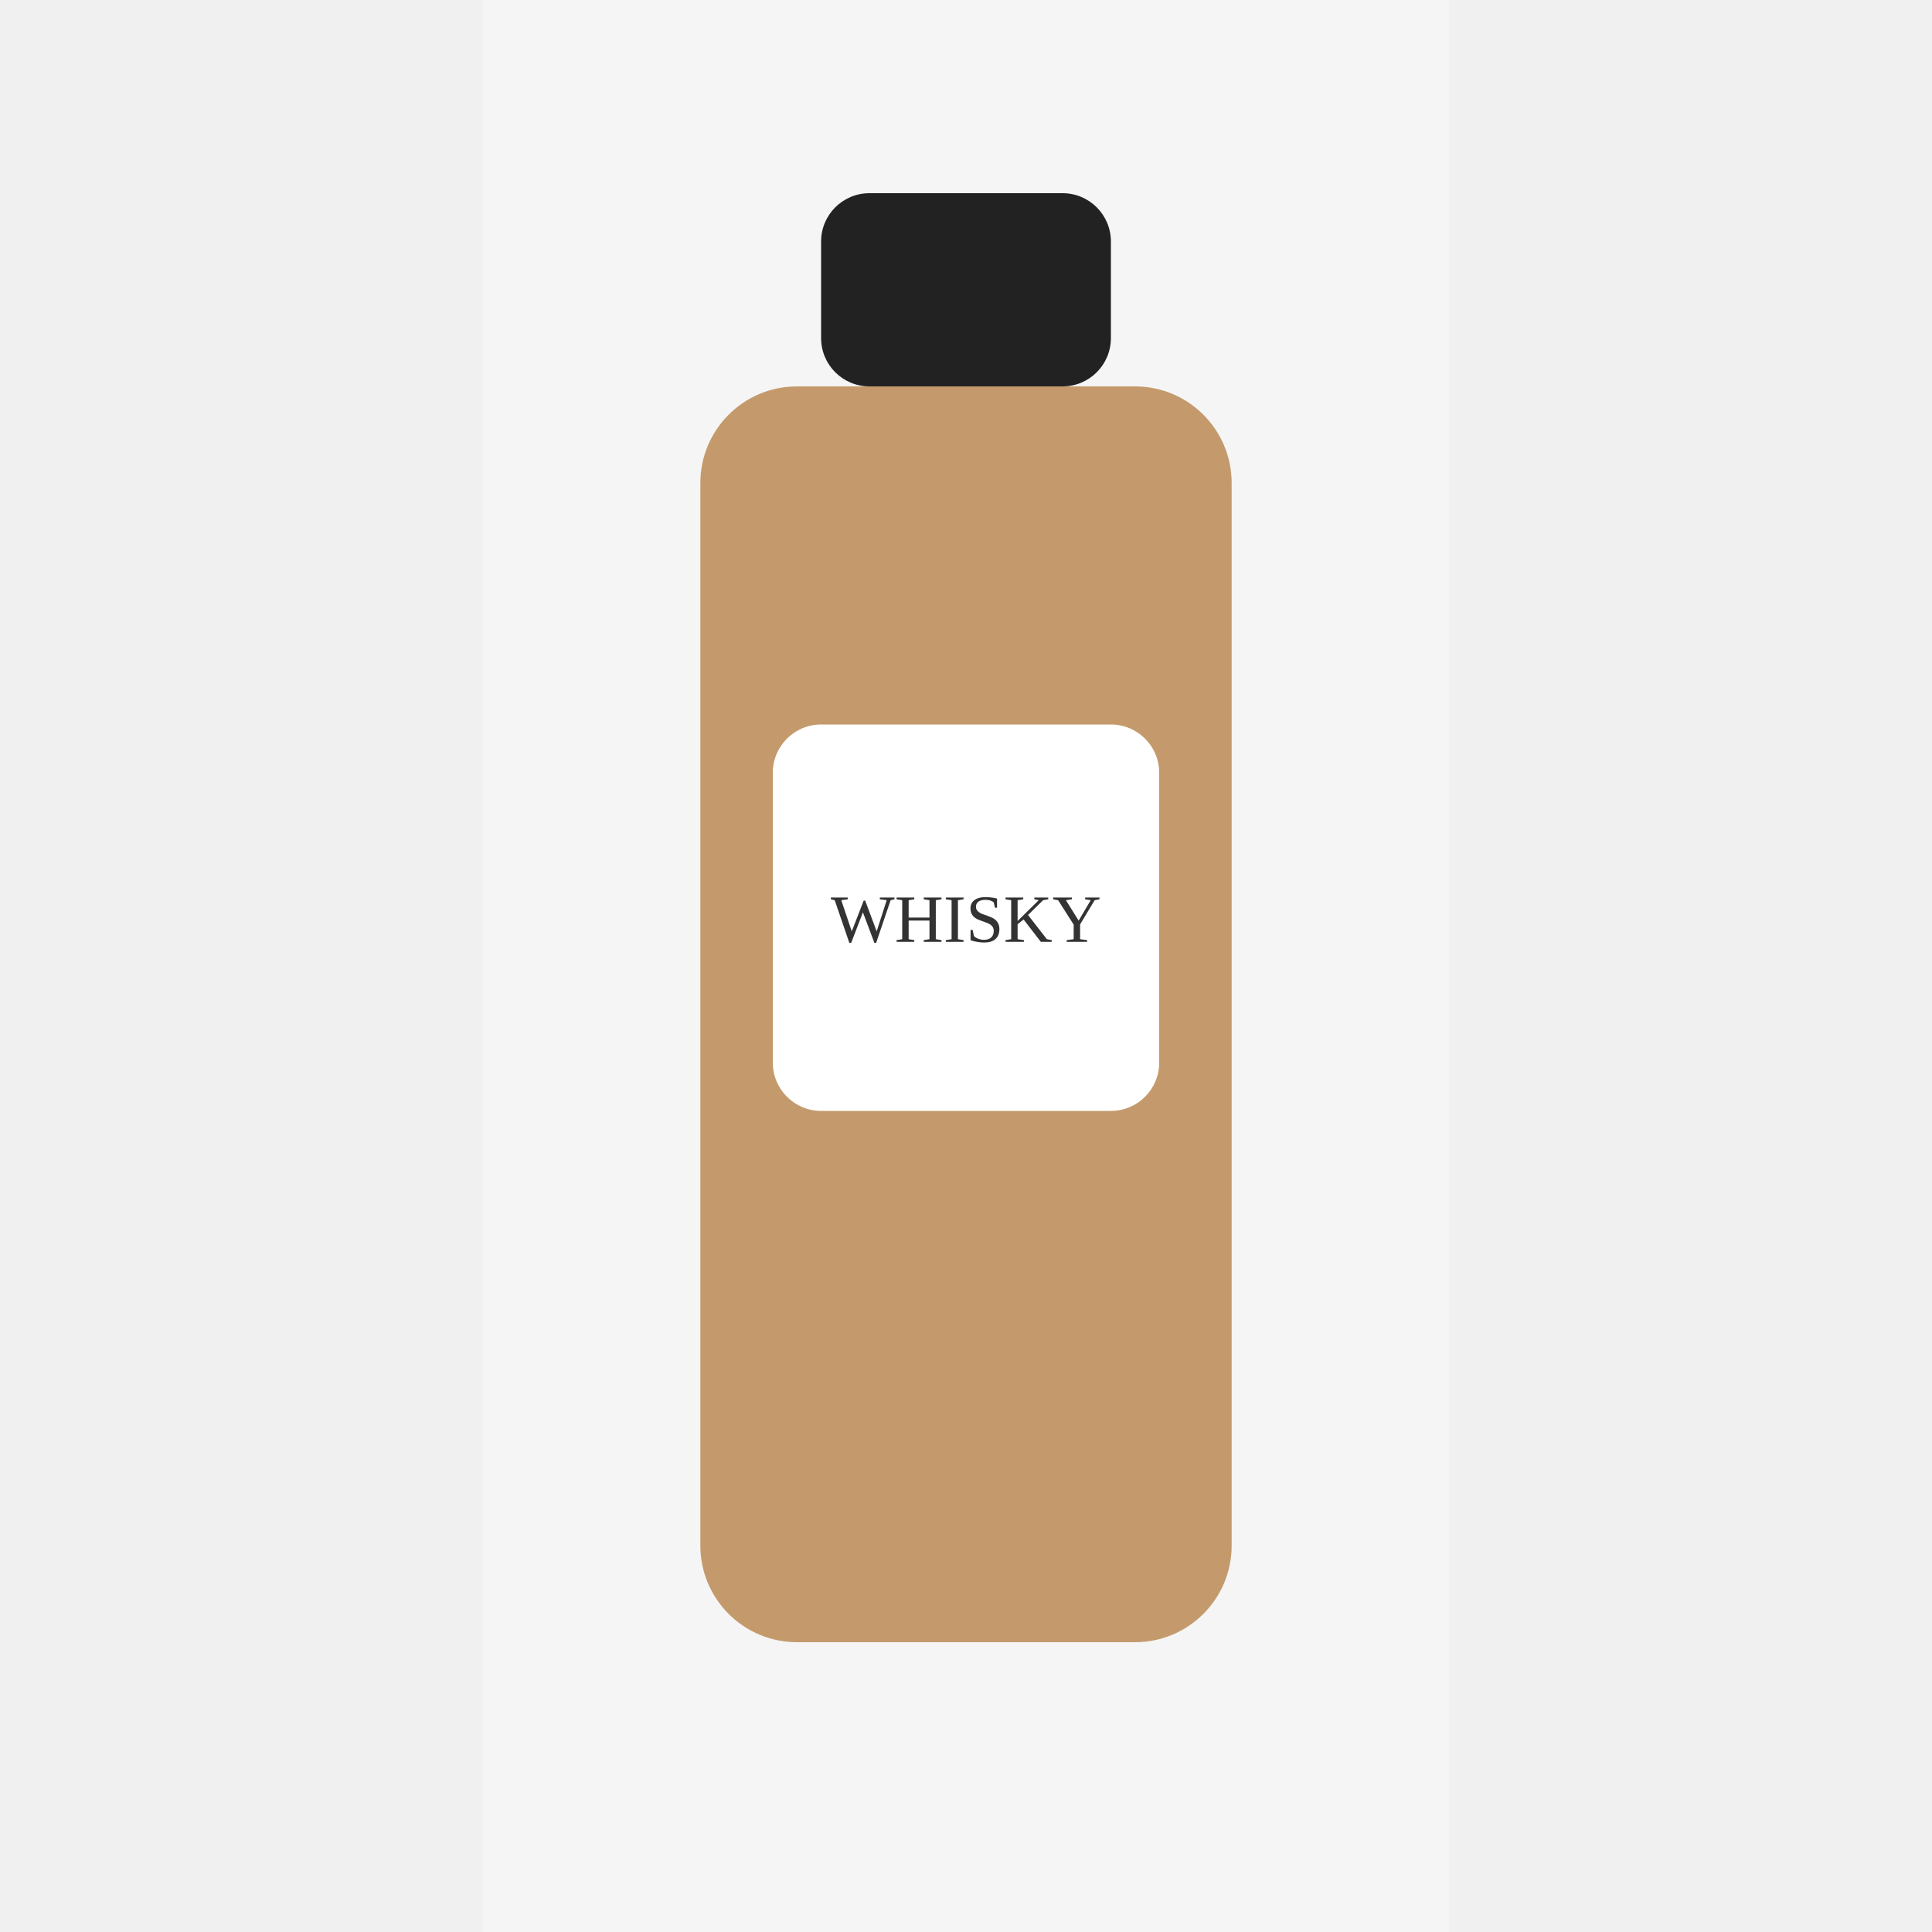
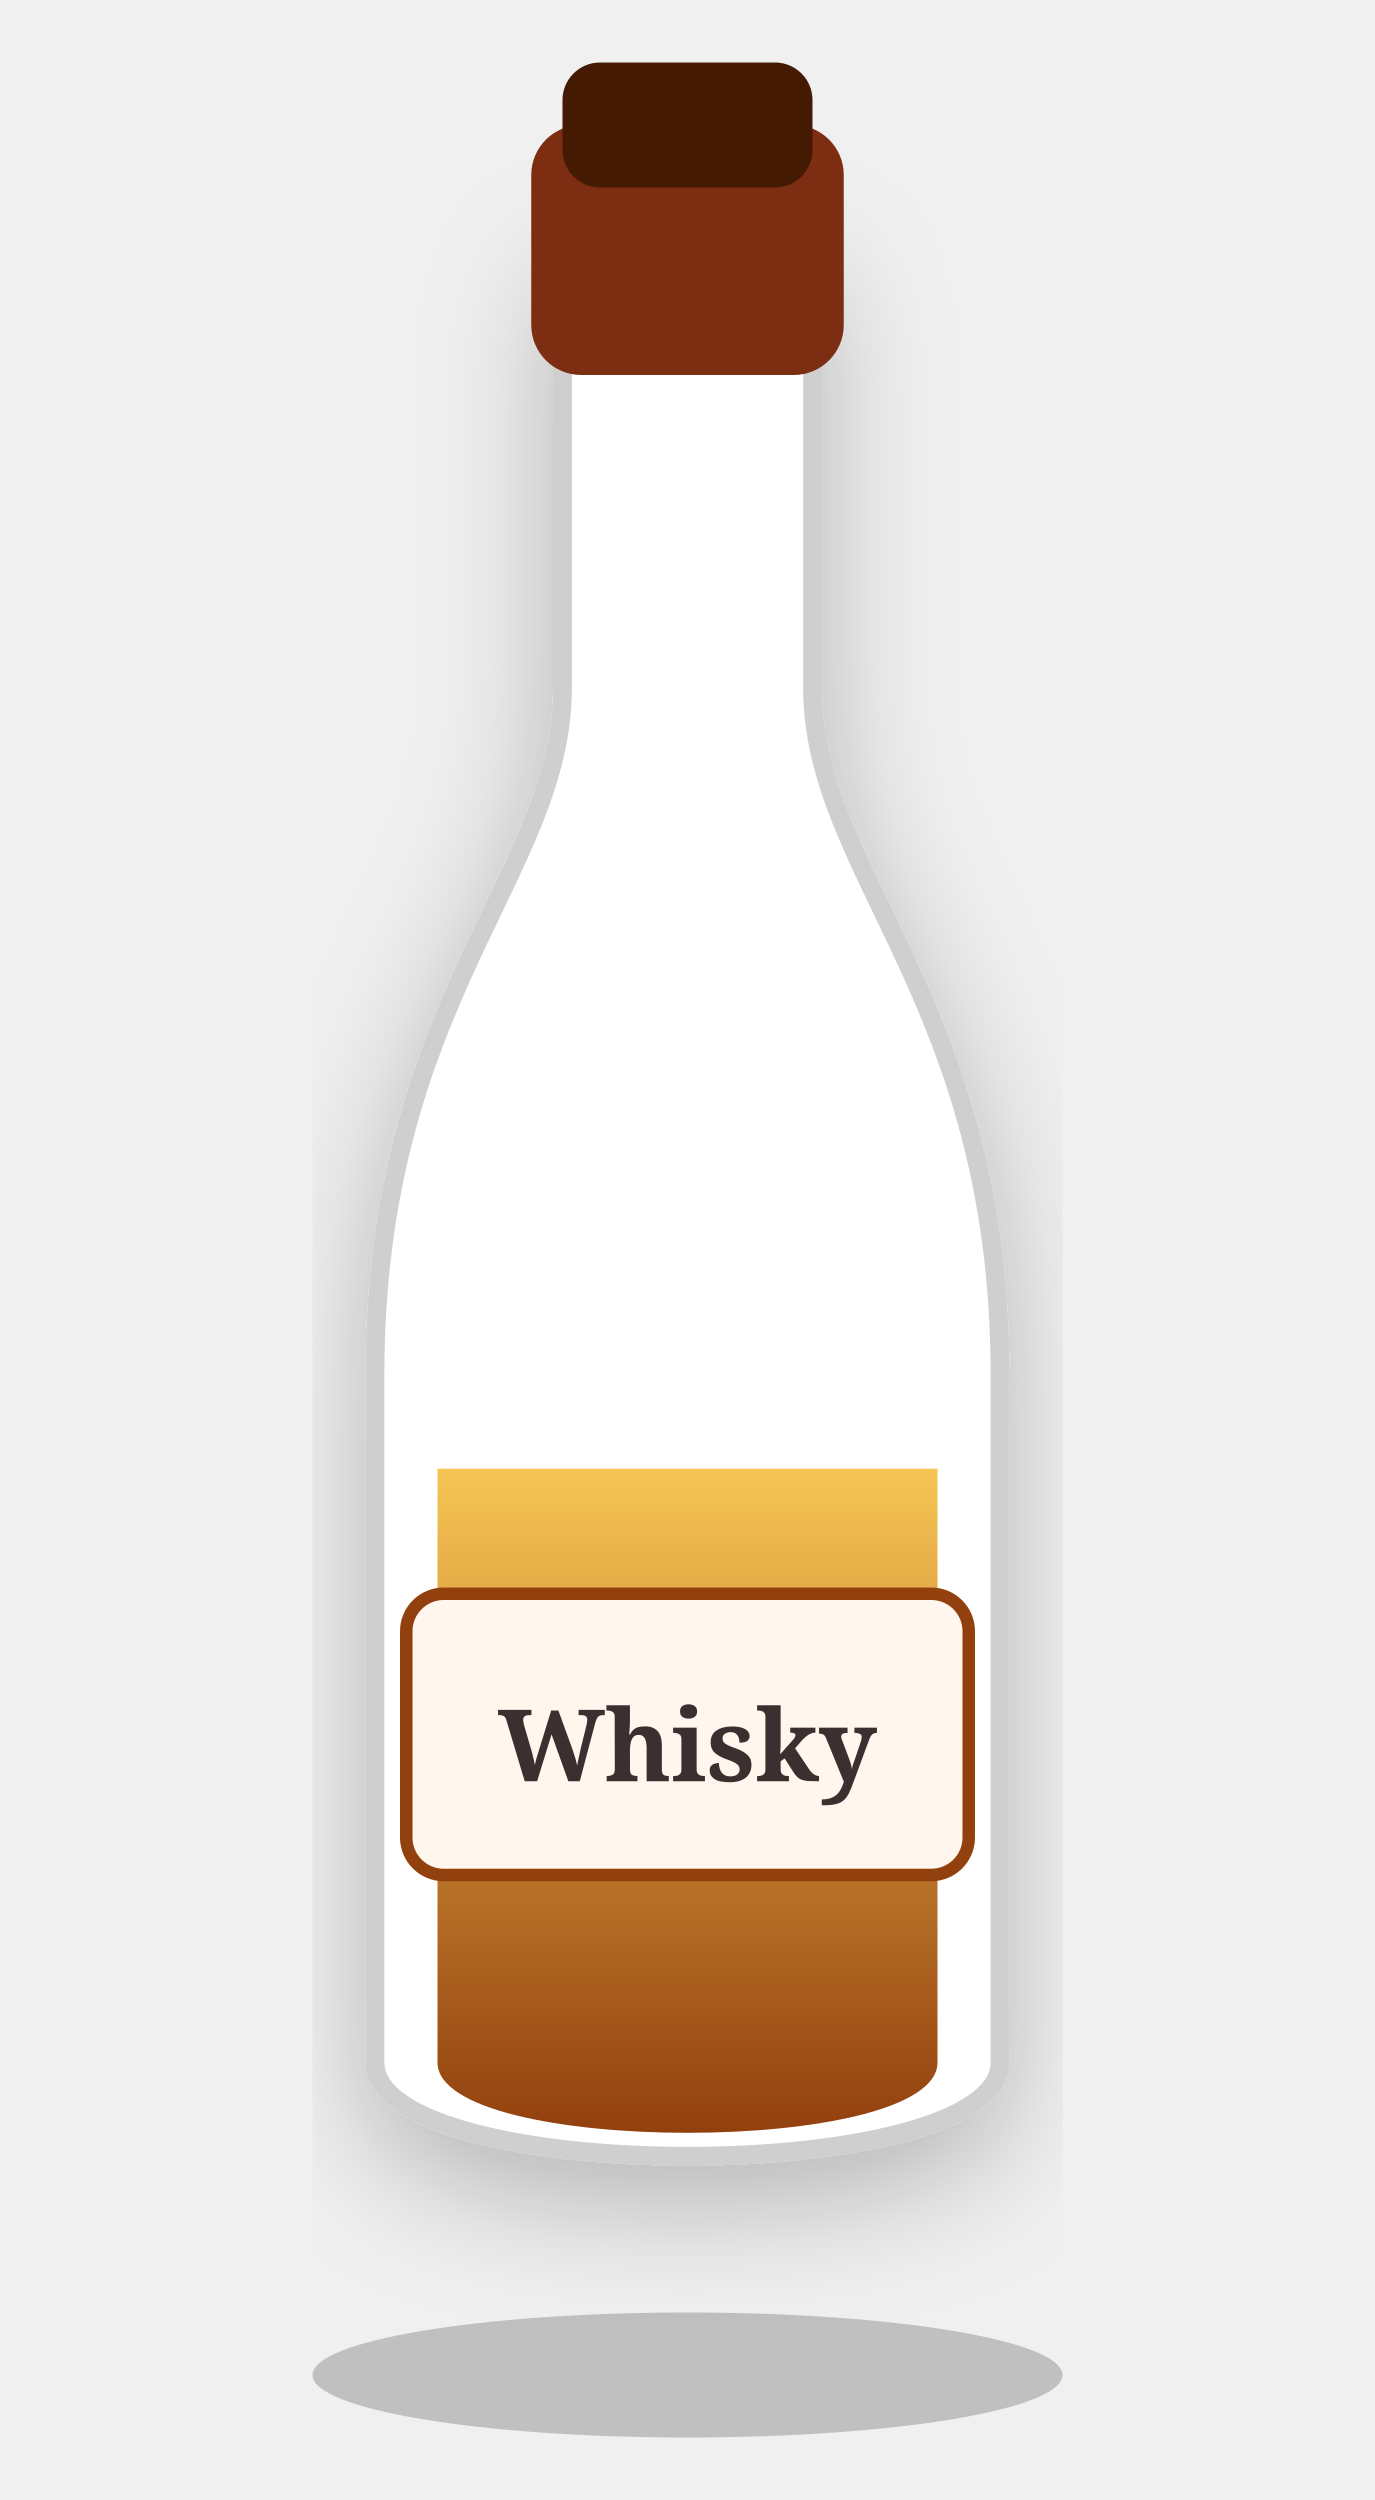
- <svg xmlns="http://www.w3.org/2000/svg" width="400" height="400" viewBox="0 0 200 400">
-   <rect width="200" height="400" fill="#f5f5f5" />
-   <rect x="70" y="40" width="60" height="40" rx="10" fill="#222" />
-   <rect x="45" y="80" width="110" height="260" rx="20" fill="#c49a6c" />
-   <rect x="60" y="150" width="80" height="80" rx="10" fill="#fff" />
-   <text x="100" y="195" text-anchor="middle" font-size="14" fill="#333">
-     WHISKY
+ <svg xmlns="http://www.w3.org/2000/svg" width="220" height="400" viewBox="0 0 220 400">
+   <defs>
+     <linearGradient id="liquidWhisky" x1="0" y1="0" x2="0" y2="1">
+       <stop offset="0%" stop-color="#f6c453" />
+       <stop offset="100%" stop-color="#92400e" />
+     </linearGradient>
+     <filter id="shadow">
+       <feDropShadow dx="0" dy="6" stdDeviation="10" flood-opacity="0.25" />
+     </filter>
+   </defs>
+   <ellipse cx="110" cy="380" rx="60" ry="10" fill="#000" opacity="0.2" />
+   <path d="M90 40        L130 40        L130 110        C130 140 160 160 160 220        L160 330        C160 350 60 350 60 330        L60 220        C60 160 90 140 90 110        Z" fill="#ffffff" stroke="#cfcfcf" stroke-width="3" filter="url(#shadow)" />
+   <path d="M70 235        L150 235        L150 330        C150 345 70 345 70 330        Z" fill="url(#liquidWhisky)" />
+   <rect x="85" y="20" width="50" height="40" rx="8" fill="#7c2d12" />
+   <rect x="90" y="10" width="40" height="20" rx="6" fill="#451a03" />
+   <rect x="65" y="255" width="90" height="45" rx="6" fill="#fff7ed" stroke="#92400e" stroke-width="2" />
+   <text x="110" y="285" text-anchor="middle" font-family="Georgia, serif" font-size="16" fill="#3b2f2f" font-weight="bold">
+     Whisky
  </text>
</svg>
